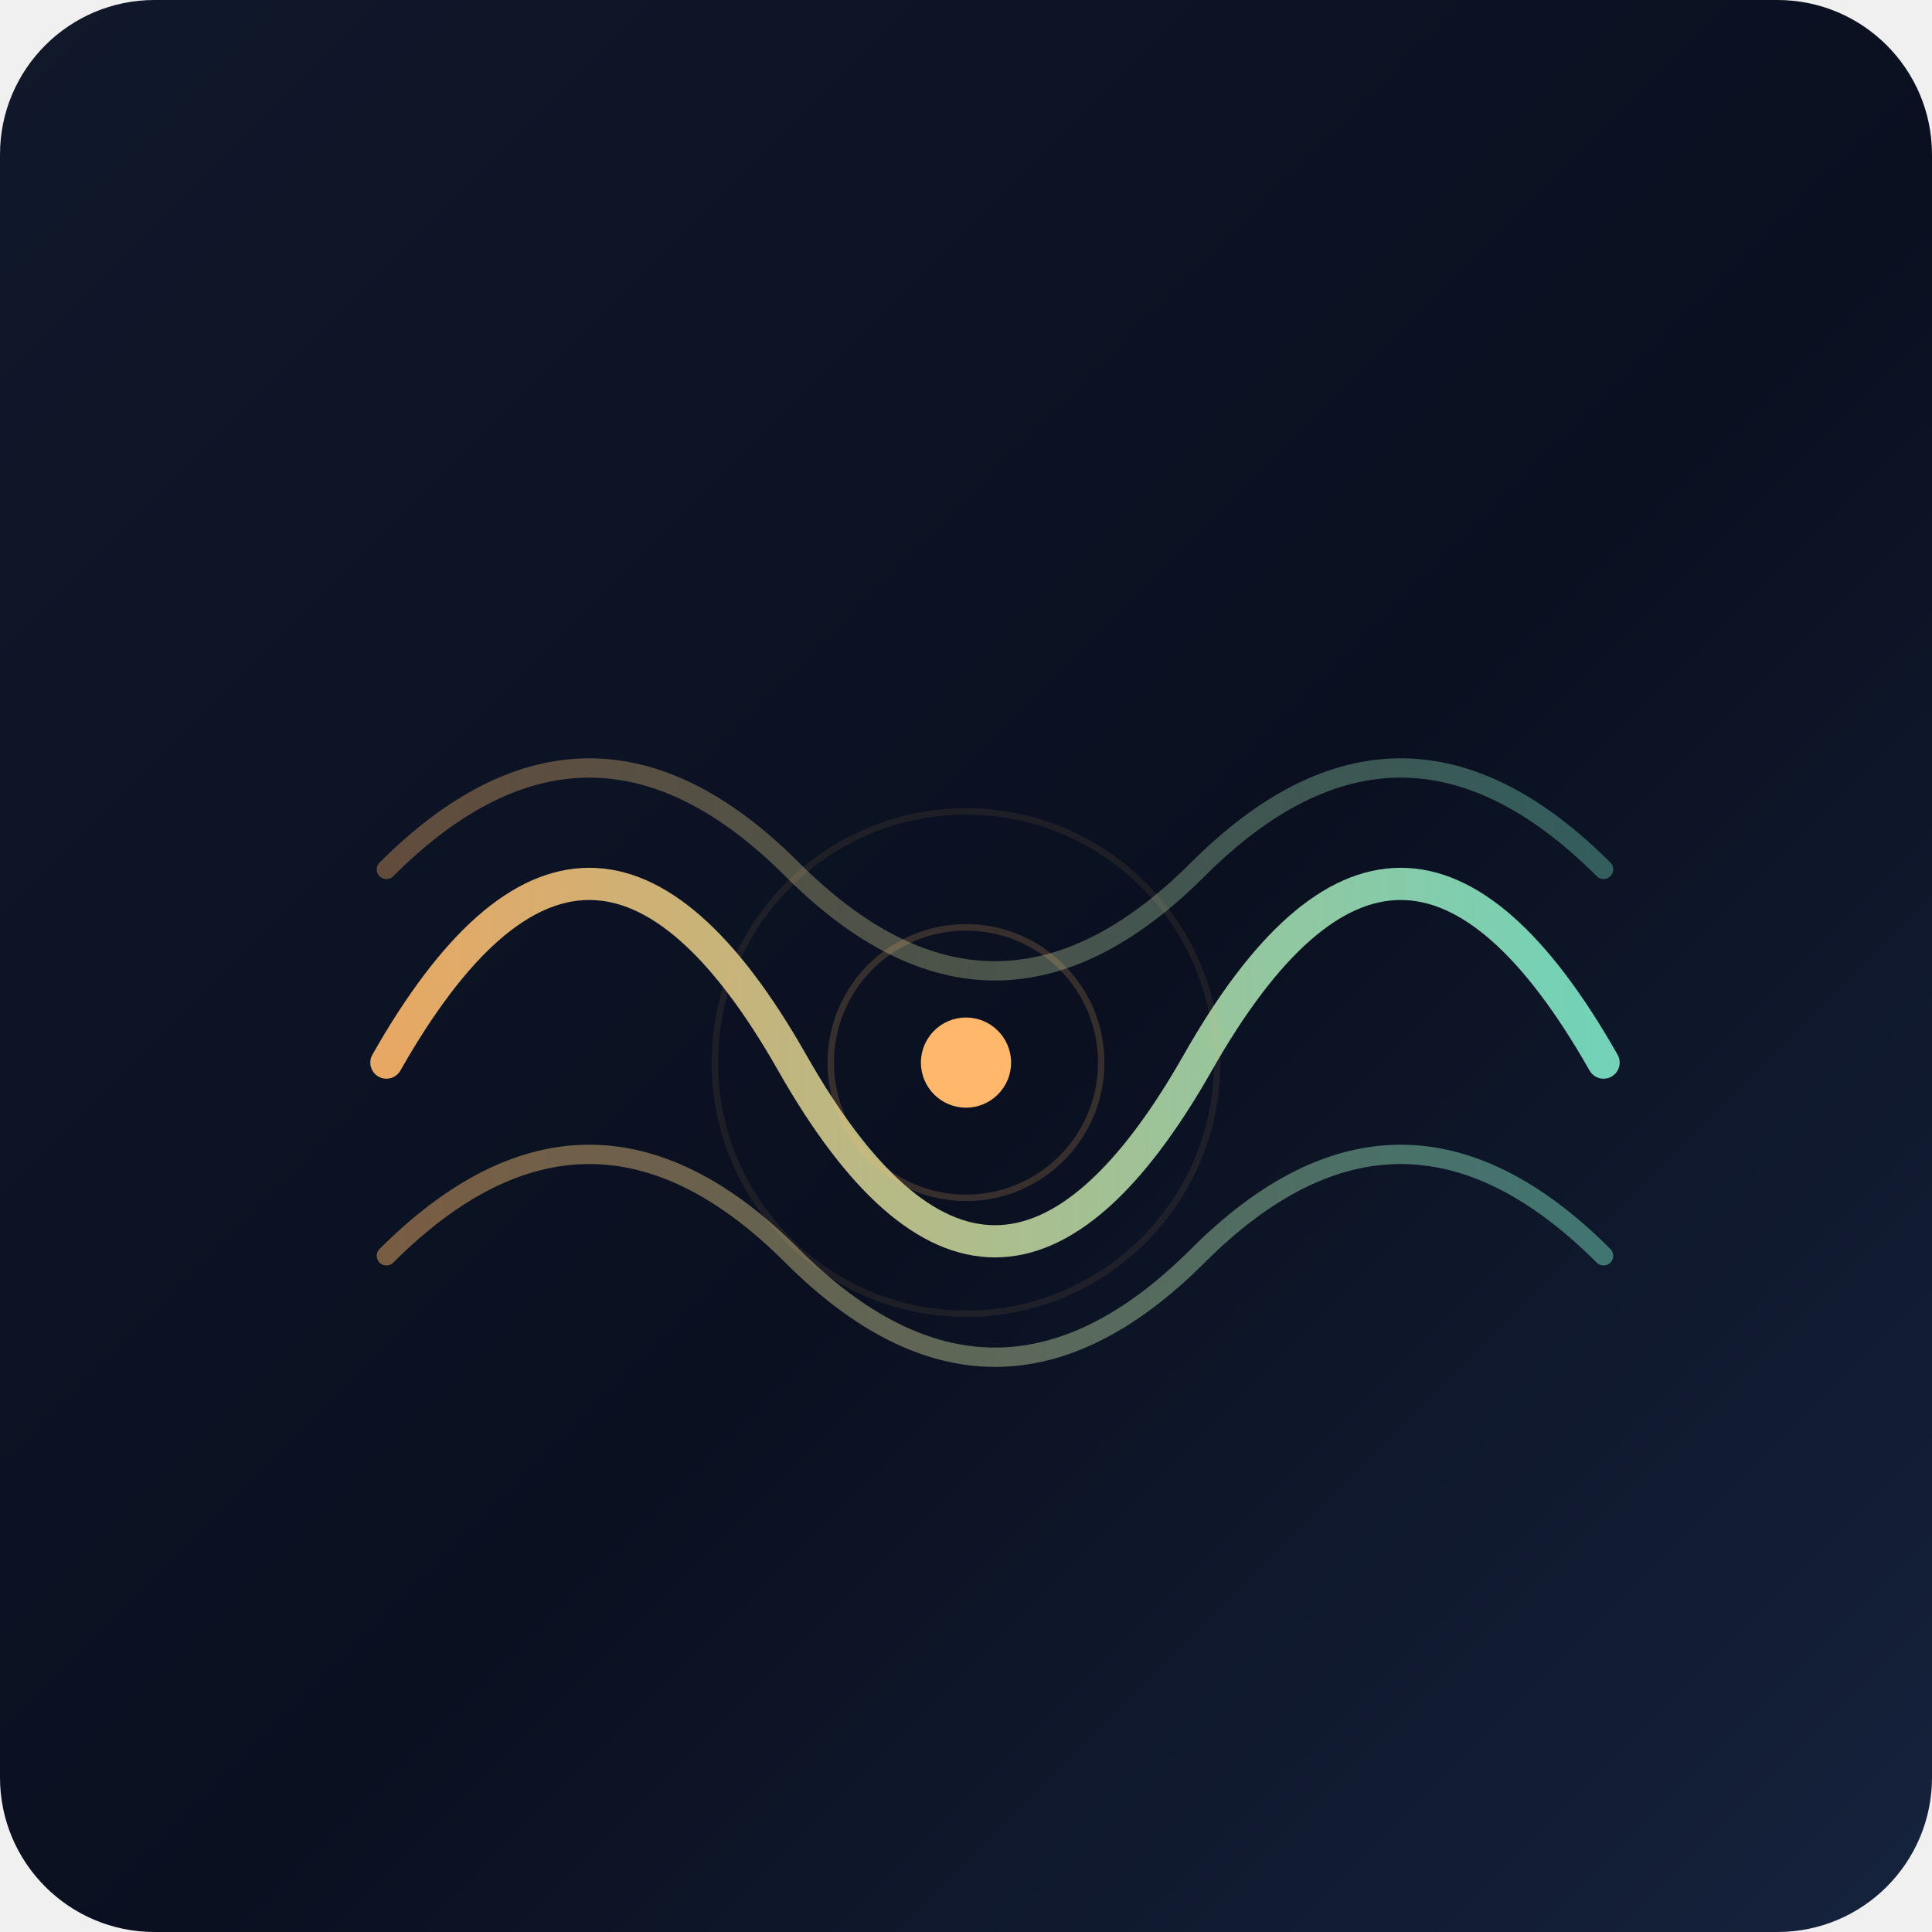
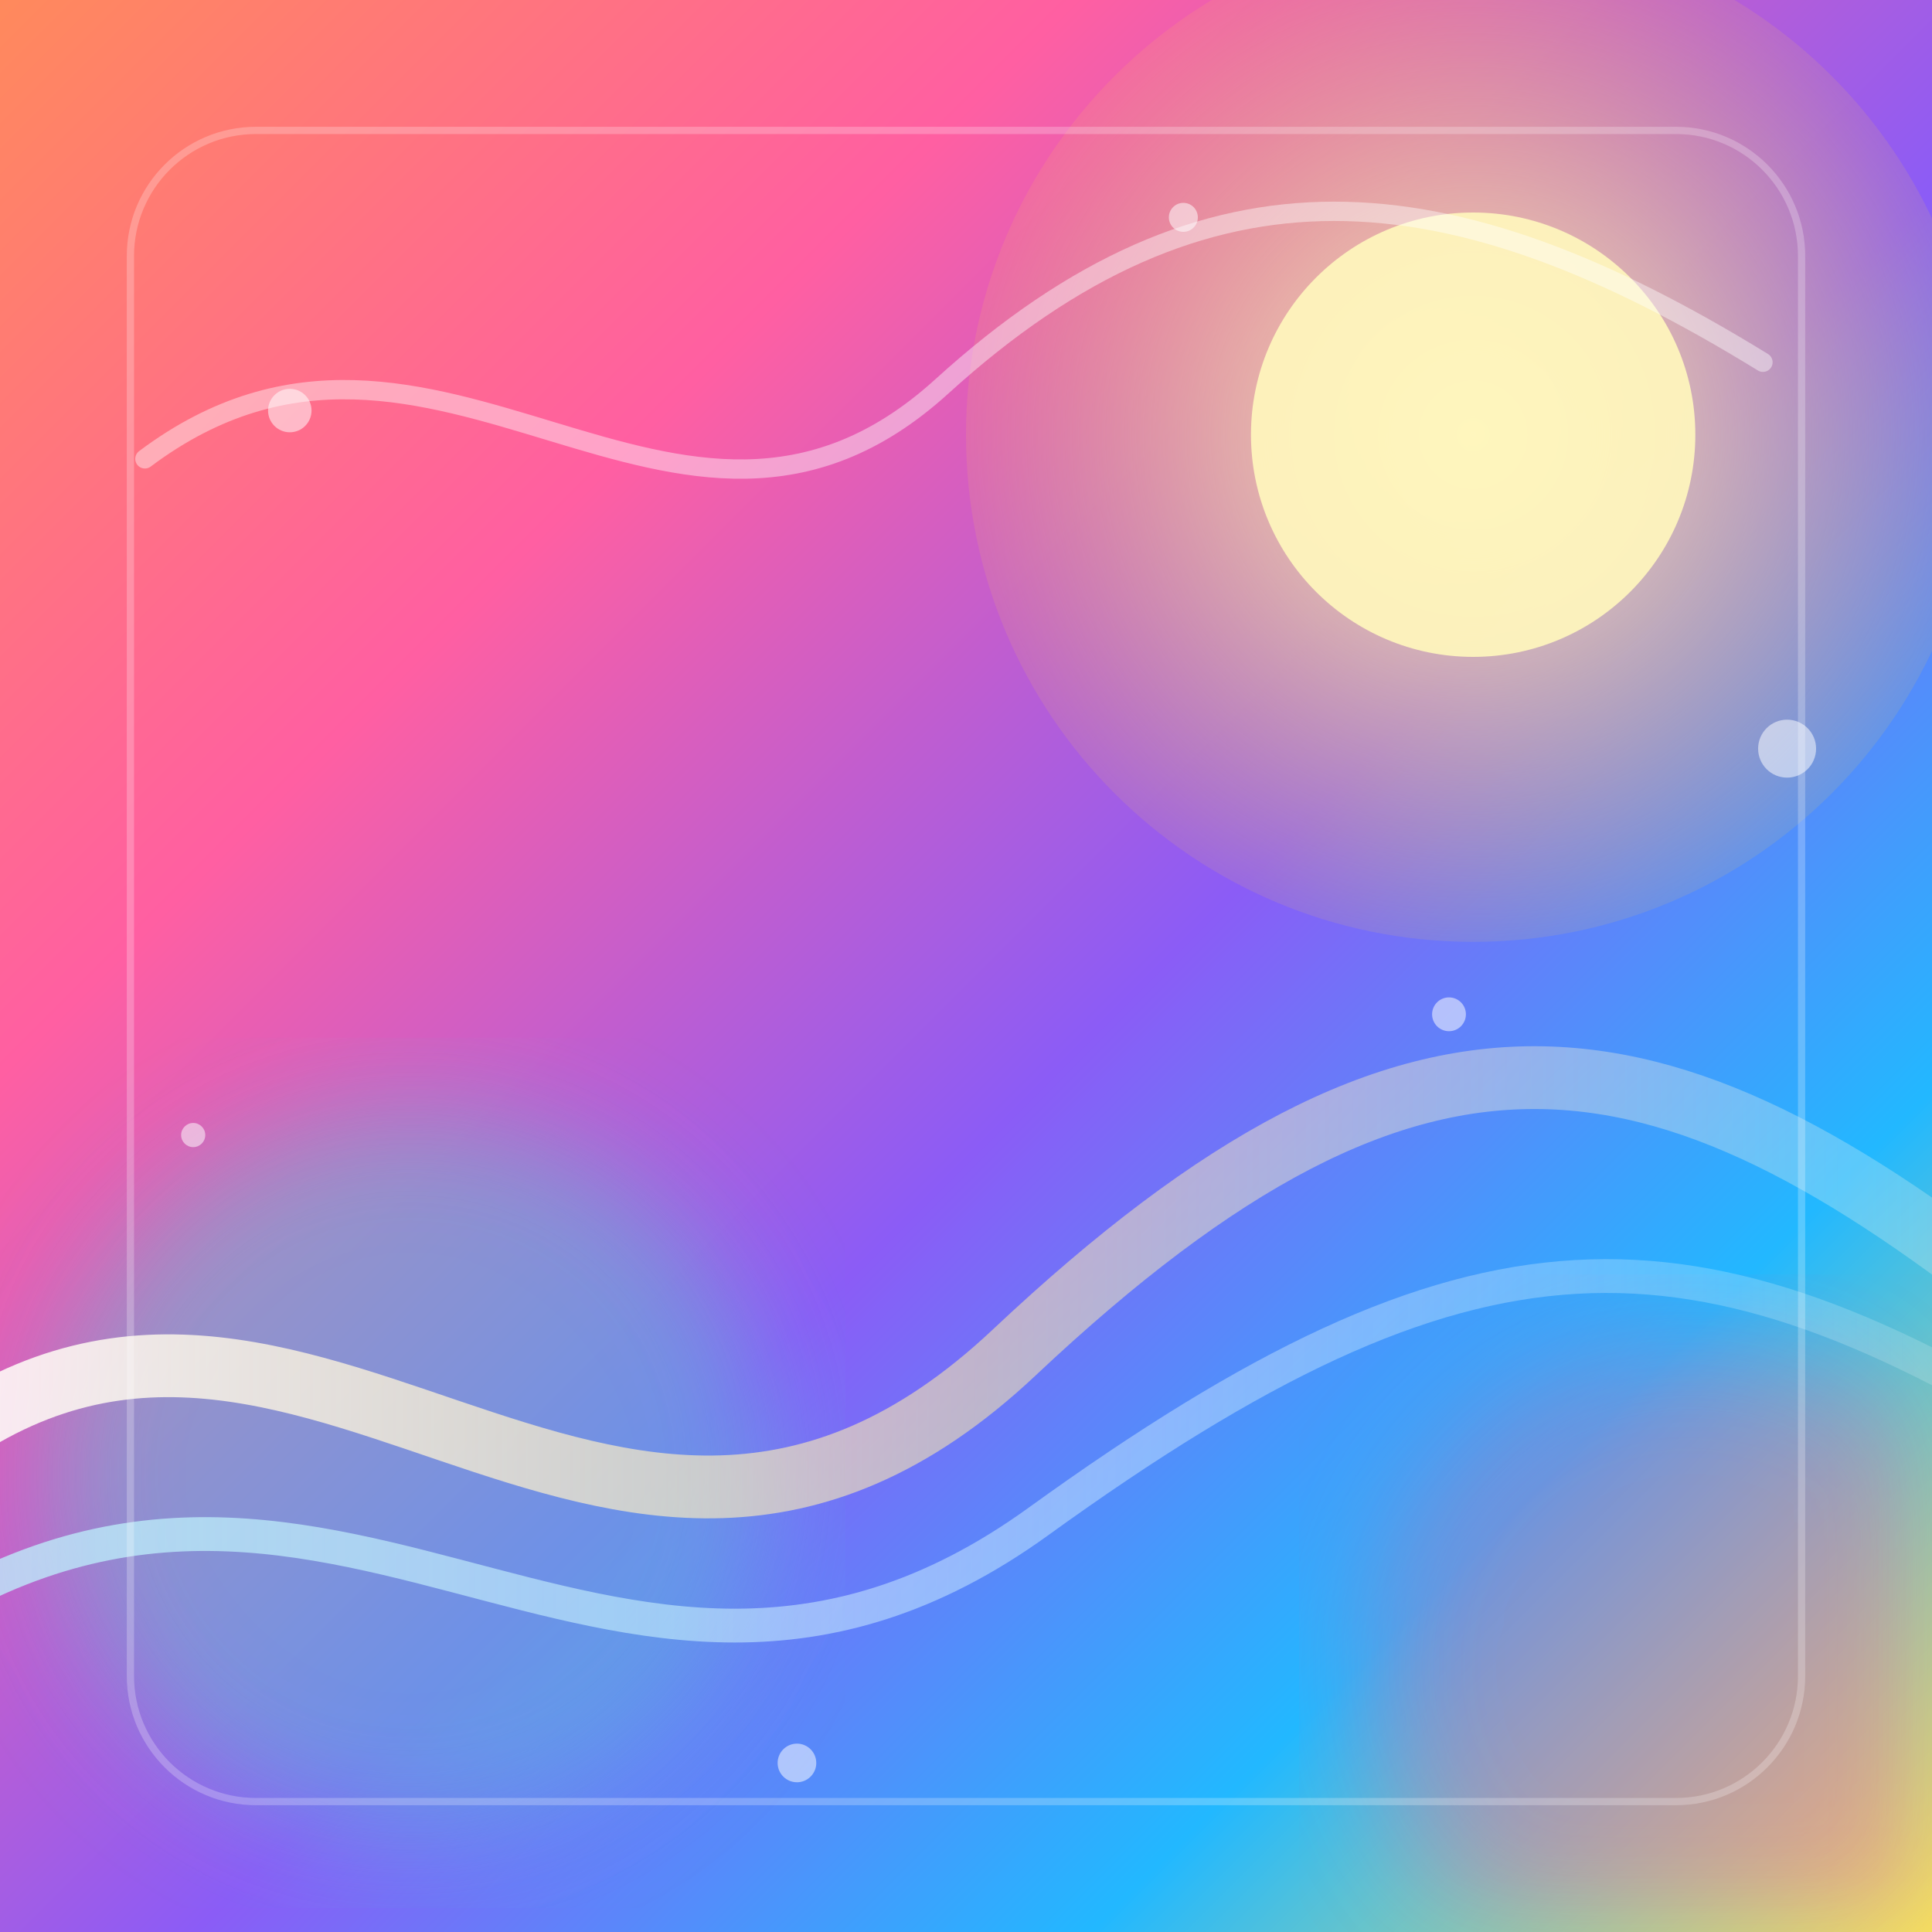
- <svg xmlns="http://www.w3.org/2000/svg" viewBox="0 0 600 600" role="img" aria-label="Radio on Stick">
+ <svg xmlns="http://www.w3.org/2000/svg" viewBox="0 0 800 800" role="img" aria-label="Colorful abstract album art">
  <defs>
    <linearGradient id="bg" x1="0" y1="0" x2="1" y2="1">
-       <stop offset="0" stop-color="#10182b" />
-       <stop offset="0.55" stop-color="#0a1020" />
-       <stop offset="1" stop-color="#16233d" />
+       <stop offset="0" stop-color="#ff8a5b" />
+       <stop offset="0.28" stop-color="#ff5fa2" />
+       <stop offset="0.55" stop-color="#8b5cf6" />
+       <stop offset="0.78" stop-color="#22b8ff" />
+       <stop offset="1" stop-color="#f8e15b" />
    </linearGradient>
-     <linearGradient id="wave" x1="0" y1="0" x2="1" y2="0">
-       <stop offset="0" stop-color="#ffb86b" />
-       <stop offset="1" stop-color="#7ee7c7" />
+     <radialGradient id="sun" cx="50%" cy="50%" r="50%">
+       <stop offset="0" stop-color="#fff9c4" stop-opacity=".95" />
+       <stop offset="1" stop-color="#ffcf4a" stop-opacity=".12" />
+     </radialGradient>
+     <linearGradient id="waveA" x1="0" y1="0" x2="1" y2="0">
+       <stop offset="0" stop-color="#ffffff" stop-opacity=".9" />
+       <stop offset="0.5" stop-color="#ffe9a8" stop-opacity=".55" />
+       <stop offset="1" stop-color="#ffffff" stop-opacity=".2" />
    </linearGradient>
+     <linearGradient id="waveB" x1="0" y1="0" x2="1" y2="0">
+       <stop offset="0" stop-color="#b9f8ff" stop-opacity=".9" />
+       <stop offset="1" stop-color="#ffffff" stop-opacity=".15" />
+     </linearGradient>
+     <filter id="soft">
+       <feGaussianBlur stdDeviation="24" />
+     </filter>
  </defs>
-   <rect width="600" height="600" rx="48" fill="url(#bg)" />
-   <g fill="none" stroke="url(#wave)" stroke-linecap="round">
-     <path d="M120 330c42-74 84-74 126 0s84 74 126 0 84-74 126 0" stroke-width="10" opacity=".9" />
-     <path d="M120 390c42-42 84-42 126 0s84 42 126 0 84-42 126 0" stroke-width="6" opacity=".45" />
-     <path d="M120 270c42-42 84-42 126 0s84 42 126 0 84-42 126 0" stroke-width="6" opacity=".35" />
+   <rect width="800" height="800" fill="url(#bg)" />
+   <circle cx="610" cy="180" r="210" fill="url(#sun)" />
+   <circle cx="610" cy="180" r="92" fill="#fff6bd" opacity=".92" />
+   <circle cx="170" cy="610" r="150" fill="#3ee7d0" opacity=".38" filter="url(#soft)" />
+   <circle cx="700" cy="690" r="135" fill="#ff4d9d" opacity=".35" filter="url(#soft)" />
+   <path d="M-40 610 C120 470 250 720 420 560 S690 420 850 550" fill="none" stroke="url(#waveA)" stroke-width="26" stroke-linecap="round" />
+   <path d="M-60 690 C130 540 250 760 430 630 S700 500 860 600" fill="none" stroke="url(#waveB)" stroke-width="14" stroke-linecap="round" opacity=".85" />
+   <path d="M60 190 C180 100 280 260 390 160 S600 70 730 150" fill="none" stroke="#ffffff" stroke-width="8" stroke-linecap="round" opacity=".42" />
+   <g fill="#fff" opacity=".52">
+     <circle cx="120" cy="170" r="9" />
+     <circle cx="600" cy="420" r="7" />
+     <circle cx="740" cy="310" r="12" />
+     <circle cx="330" cy="730" r="8" />
+     <circle cx="490" cy="90" r="6" />
+     <circle cx="80" cy="470" r="5" />
  </g>
-   <circle cx="300" cy="330" r="14" fill="#ffb86b" />
-   <circle cx="300" cy="330" r="42" fill="none" stroke="#ffb86b" opacity=".18" stroke-width="2" />
-   <circle cx="300" cy="330" r="78" fill="none" stroke="#ffb86b" opacity=".08" stroke-width="2" />
+   <rect x="54" y="54" width="692" height="692" rx="52" fill="none" stroke="#fff" stroke-opacity=".24" stroke-width="3" />
</svg>
